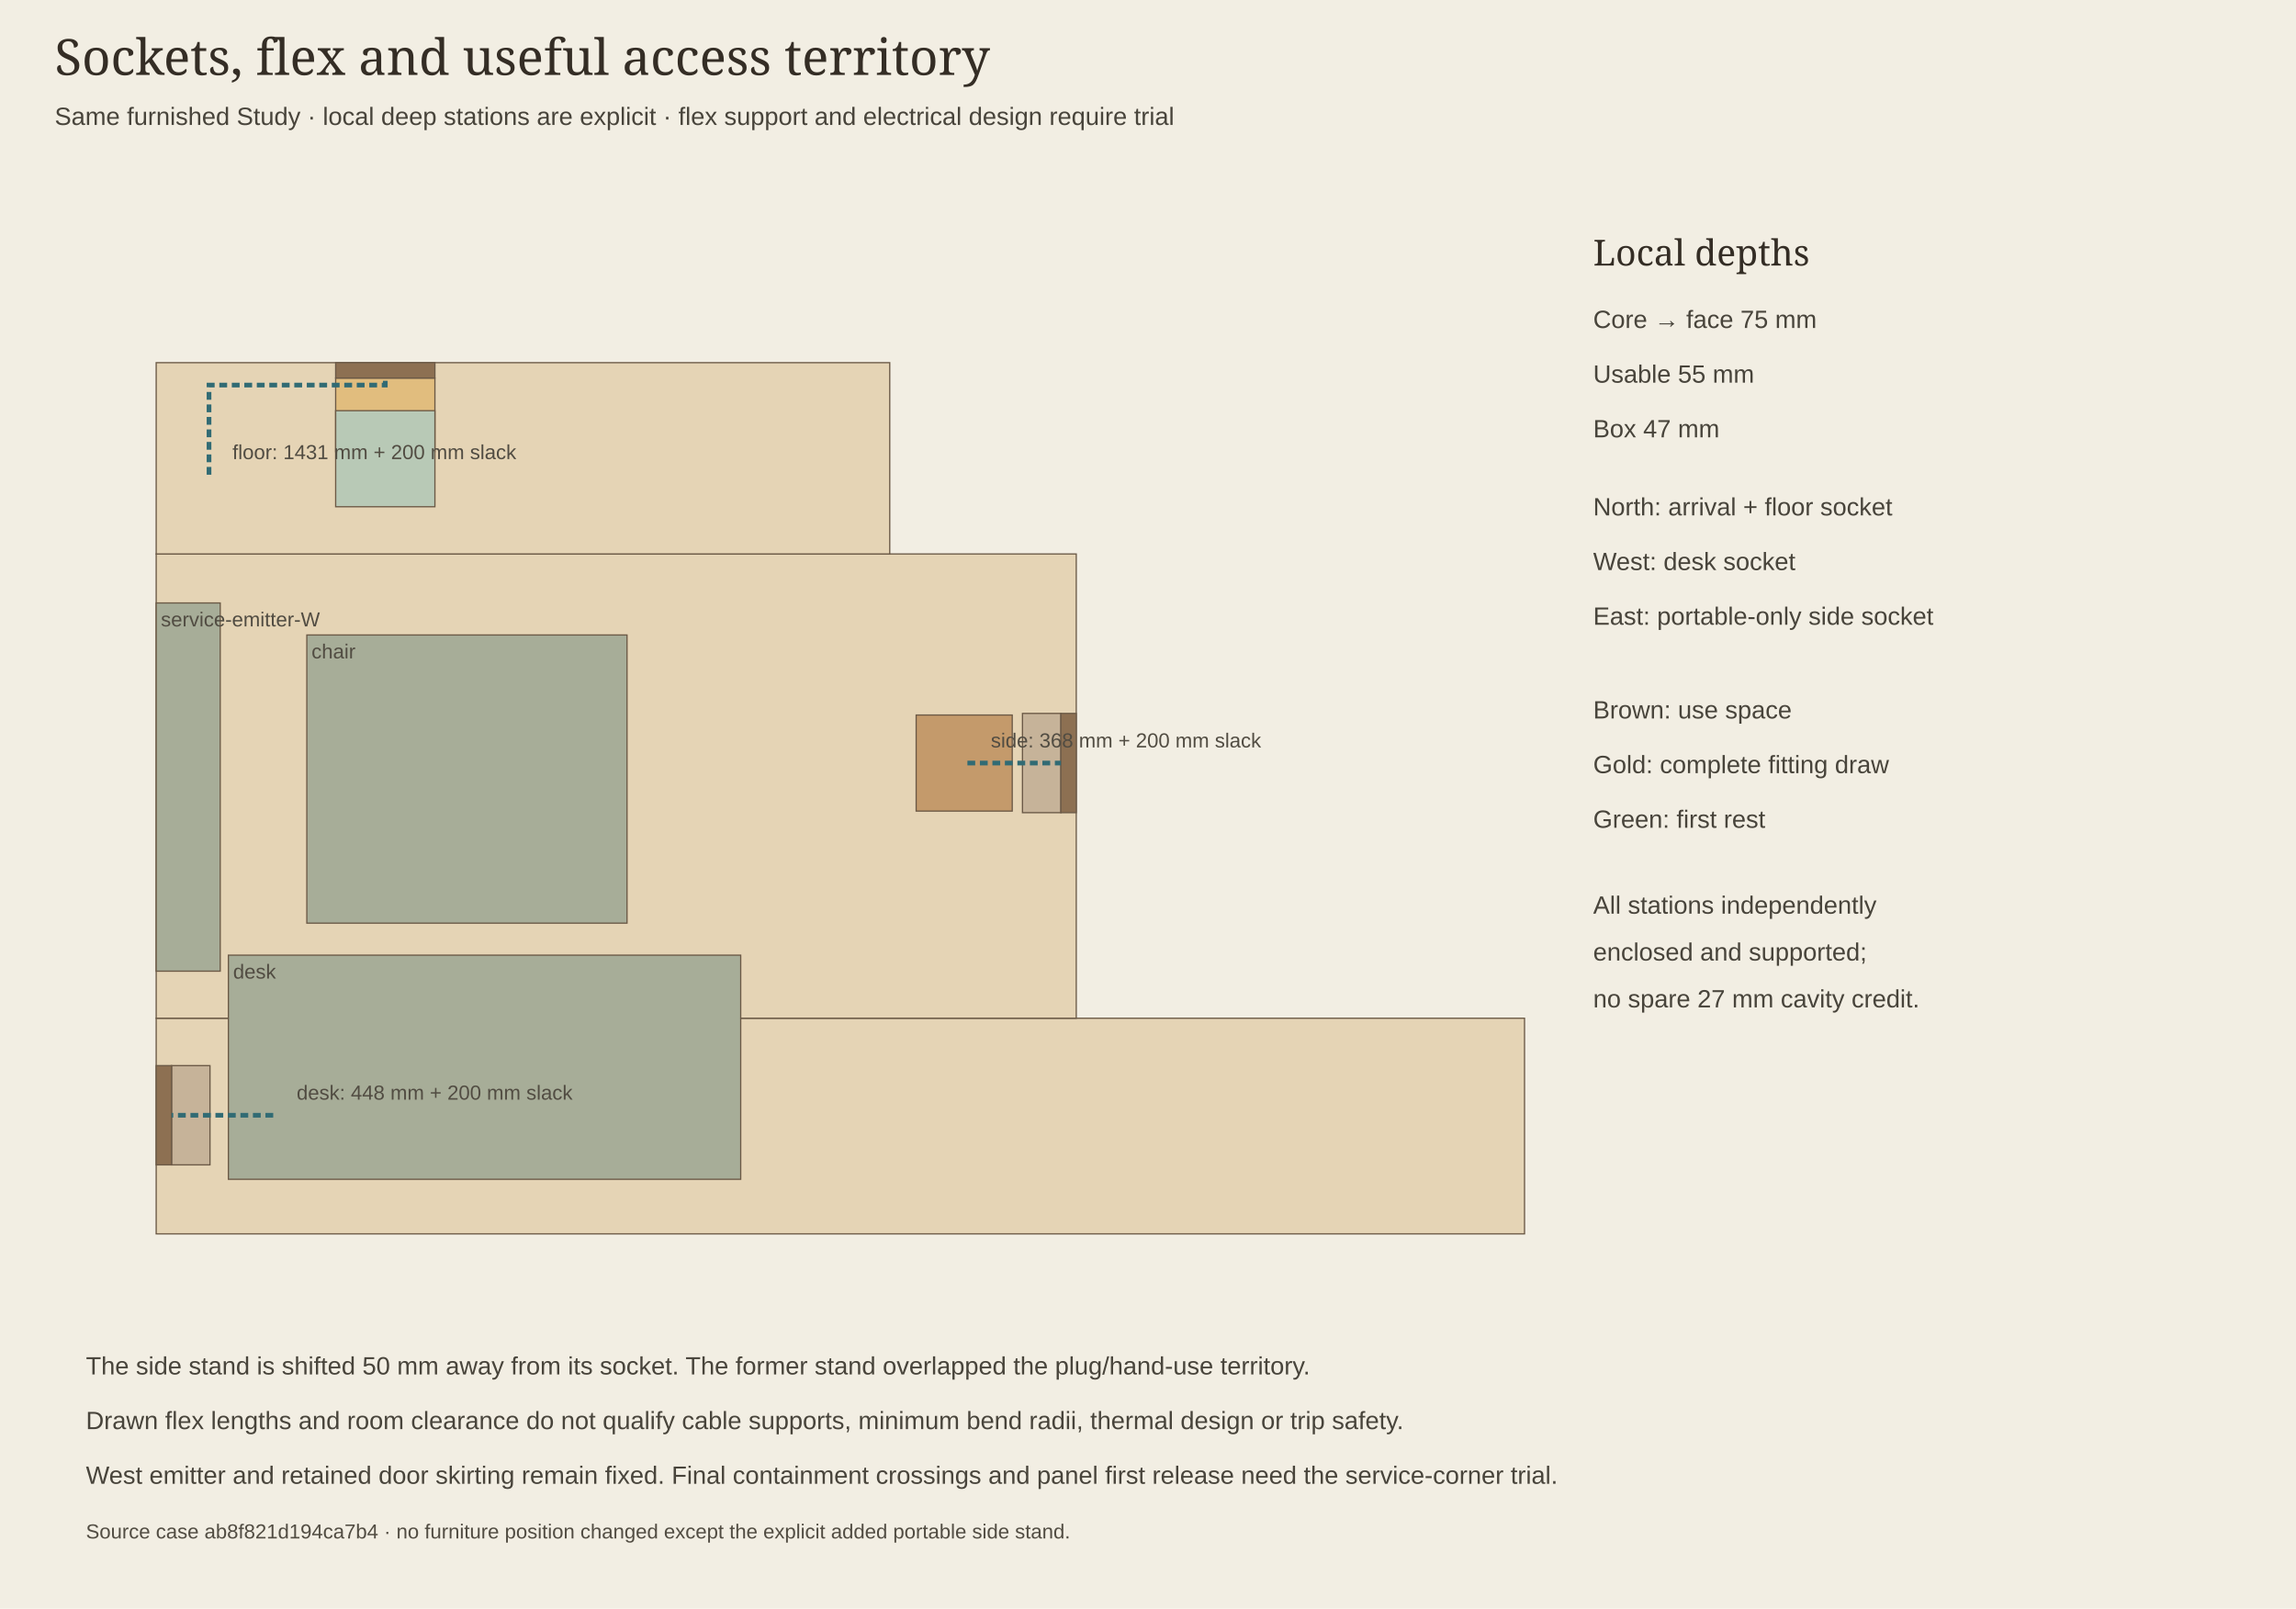
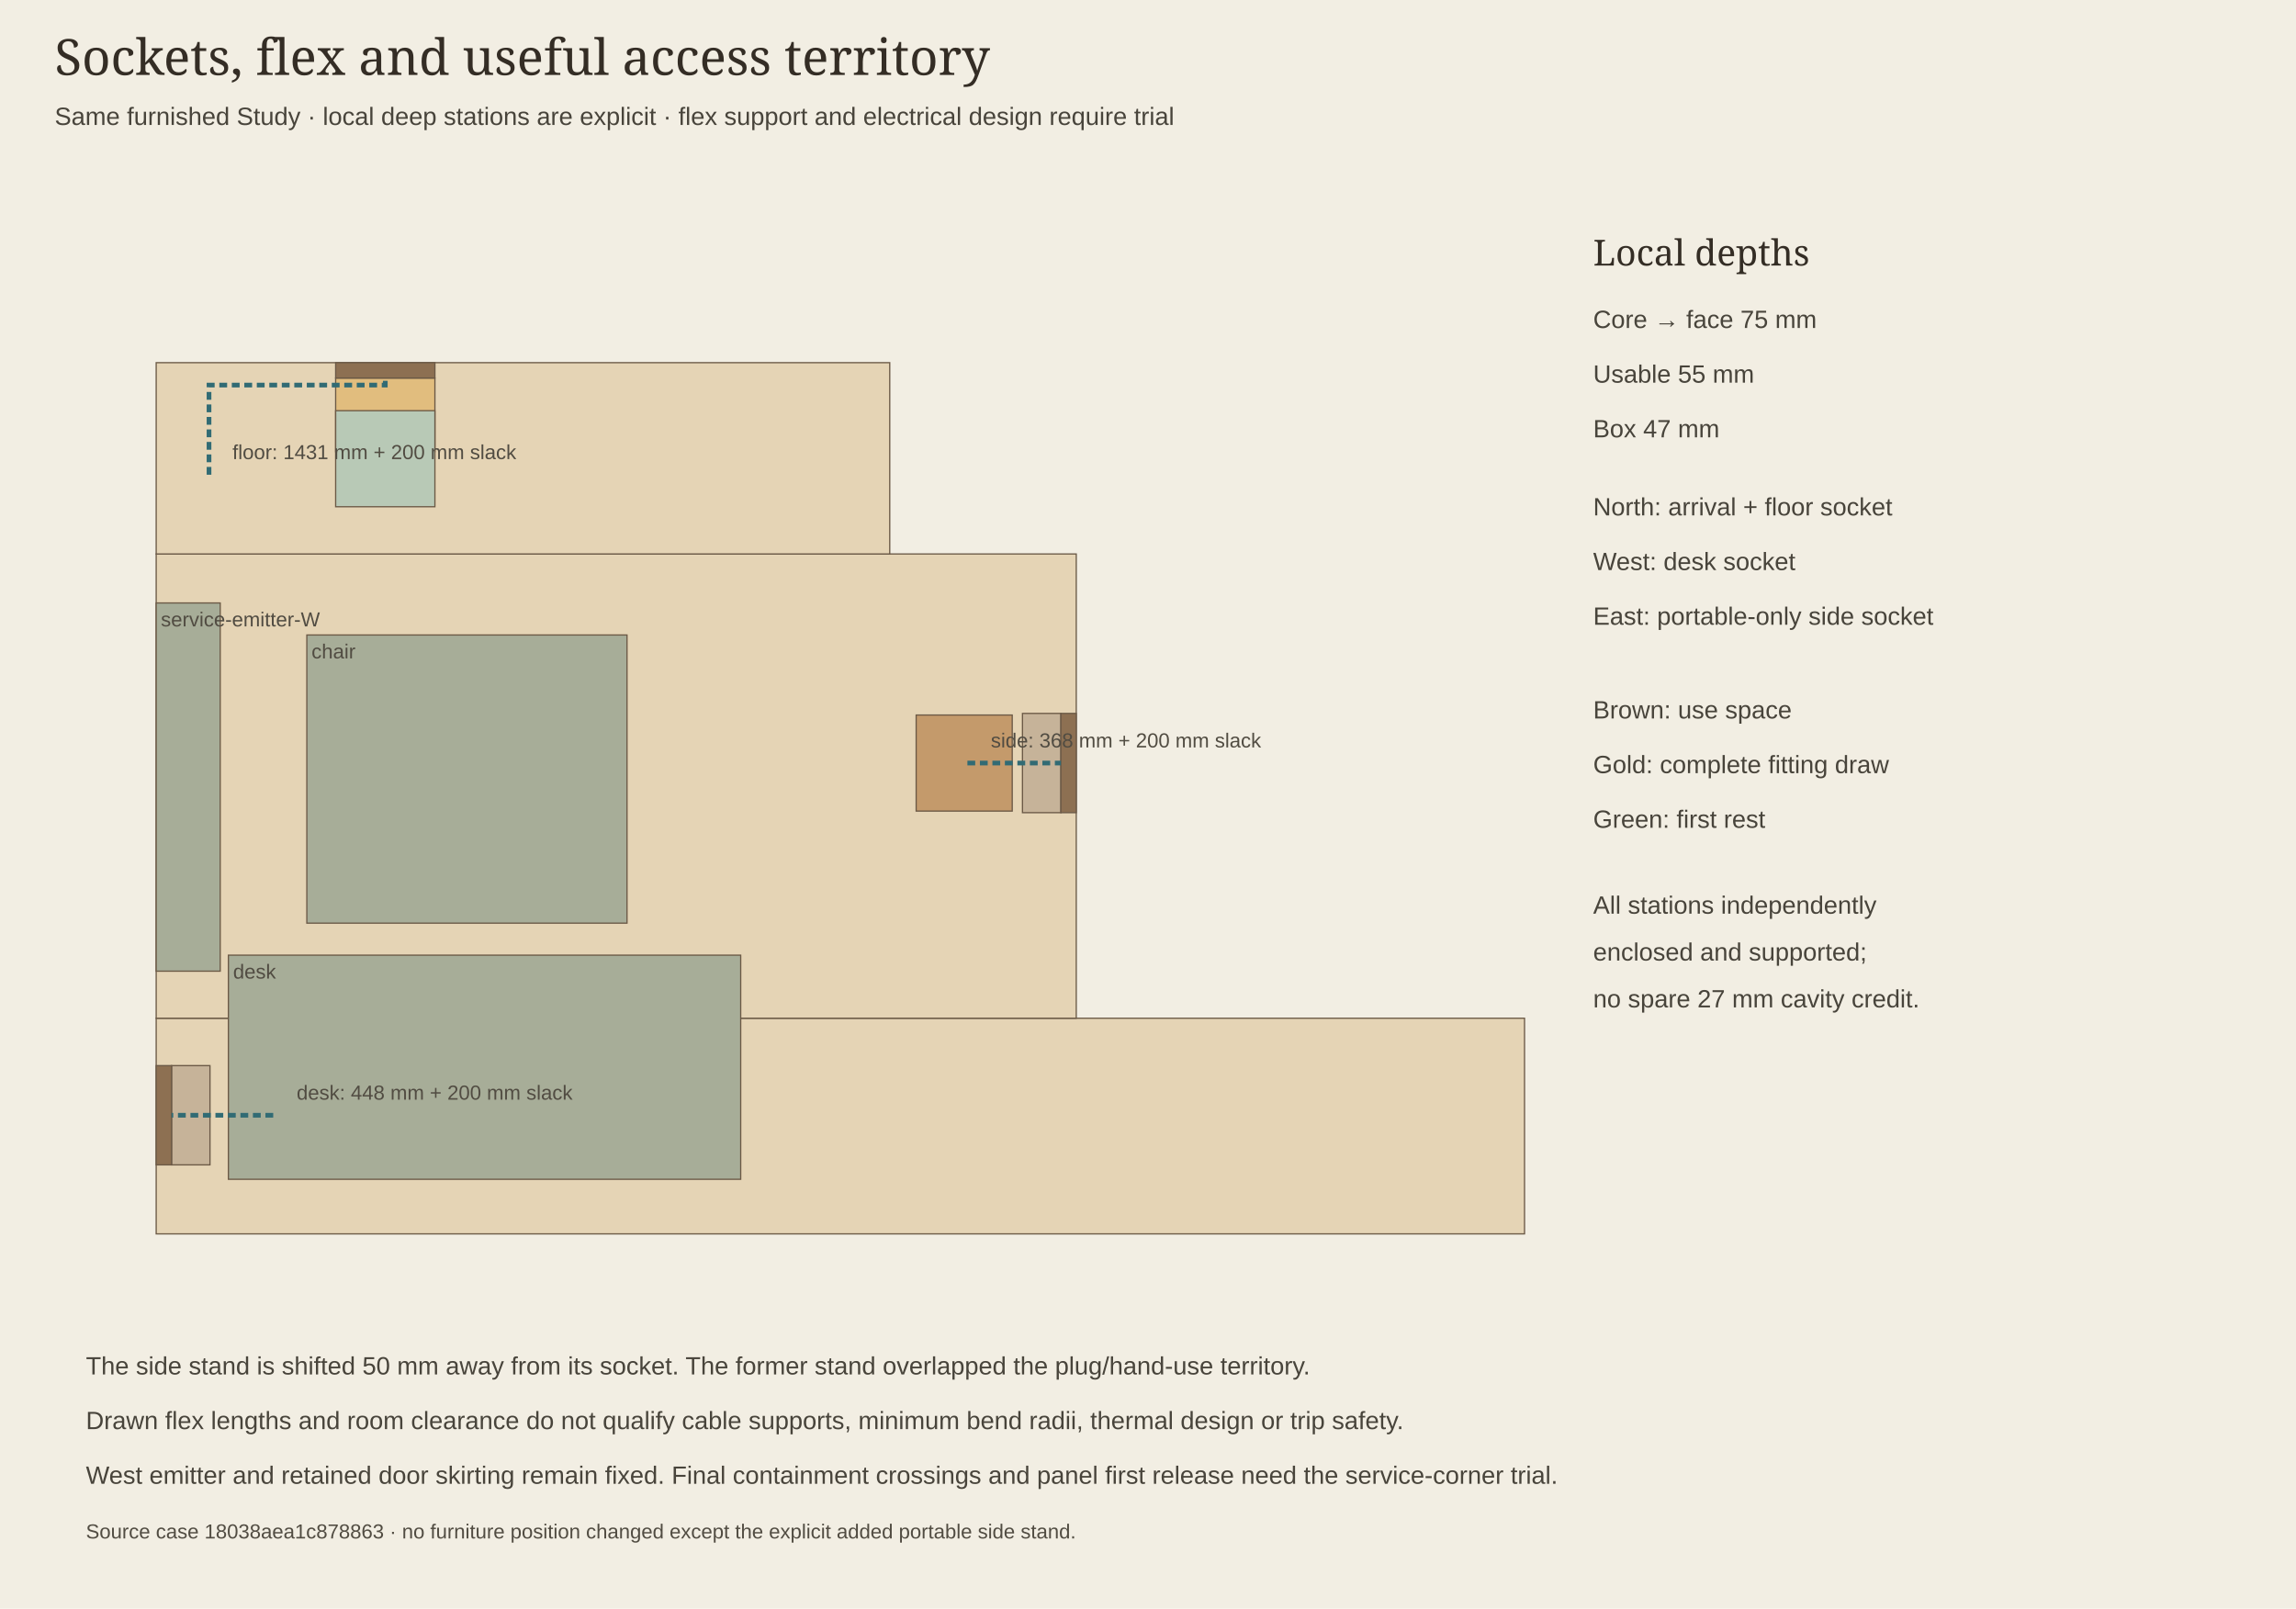
<svg xmlns="http://www.w3.org/2000/svg" width="1470" height="1030" viewBox="0 0 1470 1030" role="img" aria-labelledby="title desc">
  <style>.title{font:32px Georgia;fill:#342d25}.heading{font:23px Georgia;fill:#342d25}.note{font:16px Arial;fill:#48443b}.small{font:13px Arial;fill:#514c42}.dimension{font:15px monospace;fill:#285f69}</style>
  <rect width="1470" height="1030" fill="#f2eee3" />
  <text x="35" y="48" class="title">Sockets, flex and useful access territory</text>
  <text x="35" y="80" class="note">Same furnished Study · local deep stations are explicit · flex support and electrical design require trial</text>
  <polygon points="100,790 976.07,790 976.07,651.93 100,651.93" fill="#e5d4b5" stroke="#6b5946" stroke-width=".8" />
  <polygon points="100,651.93 689.07,651.93 689.07,354.68 100,354.68" fill="#e5d4b5" stroke="#6b5946" stroke-width=".8" />
  <polygon points="100,354.68 569.65,354.68 569.65,232.2 100,232.2" fill="#e5d4b5" stroke="#6b5946" stroke-width=".8" />
  <polygon points="146.23,755.05 474.23,755.05 474.23,611.55 146.23,611.55" fill="#a7ad98" stroke="#6b5946" stroke-width=".8" />
  <text x="149.23" y="626.55" class="small">desk</text>
  <polygon points="196.45,591.05 401.45,591.05 401.45,406.55 196.45,406.55" fill="#a7ad98" stroke="#6b5946" stroke-width=".8" />
  <text x="199.45" y="421.55" class="small">chair</text>
  <polygon points="100,621.8 141,621.8 141,386.05 100,386.05" fill="#a7ad98" stroke="#6b5946" stroke-width=".8" />
  <text x="103" y="401.05" class="small">service-emitter-W</text>
  <polygon points="214.9,289.19 278.45,289.19 278.45,242.04 214.9,242.04" fill="#e1bd7e" stroke="#6b5946" stroke-width=".8" />
  <polygon points="214.9,324.45 278.45,324.45 278.45,262.95 214.9,262.95" fill="#b8c9b6" stroke="#6b5946" stroke-width=".8" />
  <polygon points="214.9,242.04 278.45,242.04 278.45,232.2 214.9,232.2" fill="#8d7052" stroke="#6b5946" stroke-width=".8" />
  <polygon points="586.57,519.3 648.07,519.3 648.07,457.8 586.57,457.8" fill="#c49a6b" stroke="#6b5946" stroke-width=".8" />
  <polygon points="109.84,745.82 134.44,745.82 134.44,682.27 109.84,682.27" fill="#c6b399" stroke="#6b5946" stroke-width=".8" />
  <polygon points="100,745.82 109.84,745.82 109.84,682.27 100,682.27" fill="#8d7052" stroke="#6b5946" stroke-width=".8" />
  <polygon points="654.63,520.32 679.23,520.32 679.23,456.77 654.63,456.77" fill="#c6b399" stroke="#6b5946" stroke-width=".8" />
  <polygon points="679.23,520.32 689.07,520.32 689.07,456.77 679.23,456.77" fill="#8d7052" stroke="#6b5946" stroke-width=".8" />
  <polyline points="174.93,714.05 174.93,714.05 140.08,714.05 109.84,714.05" fill="none" stroke="#316b74" stroke-width="3" stroke-dasharray="5,3" />
  <text x="189.93" y="704.05" class="small">desk: 448 mm + 200 mm slack</text>
  <polyline points="133.82,303.95 133.82,246.55 246.68,246.55 246.68,242.04" fill="none" stroke="#316b74" stroke-width="3" stroke-dasharray="5,3" />
  <text x="148.82" y="293.95" class="small">floor: 1431 mm + 200 mm slack</text>
  <polyline points="619.37,488.55 641.92,488.55 679.23,488.55" fill="none" stroke="#316b74" stroke-width="3" stroke-dasharray="5,3" />
  <text x="634.37" y="478.55" class="small">side: 368 mm + 200 mm slack</text>
  <text x="1020" y="170" class="heading">Local depths</text>
  <text x="1020" y="210" class="note">Core → face 75 mm</text>
  <text x="1020" y="245" class="note">Usable 55 mm</text>
  <text x="1020" y="280" class="note">Box 47 mm</text>
  <text x="1020" y="330" class="note">North: arrival + floor socket</text>
  <text x="1020" y="365" class="note">West: desk socket</text>
  <text x="1020" y="400" class="note">East: portable-only side socket</text>
  <text x="1020" y="460" class="note">Brown: use space</text>
  <text x="1020" y="495" class="note">Gold: complete fitting draw</text>
  <text x="1020" y="530" class="note">Green: first rest</text>
  <text x="1020" y="585" class="note">All stations independently</text>
  <text x="1020" y="615" class="note">enclosed and supported;</text>
  <text x="1020" y="645" class="note">no spare 27 mm cavity credit.</text>
  <text x="55" y="880" class="note">The side stand is shifted 50 mm away from its socket. The former stand overlapped the plug/hand-use territory.</text>
  <text x="55" y="915" class="note">Drawn flex lengths and room clearance do not qualify cable supports, minimum bend radii, thermal design or trip safety.</text>
  <text x="55" y="950" class="note">West emitter and retained door skirting remain fixed. Final containment crossings and panel first release need the service-corner trial.</text>
-   <text x="55" y="985" class="small">Source case ab8f821d194ca7b4 · no furniture position changed except the explicit added portable side stand.</text>
+   <text x="55" y="985" class="small">Source case 18038aea1c878863 · no furniture position changed except the explicit added portable side stand.</text>
</svg>
